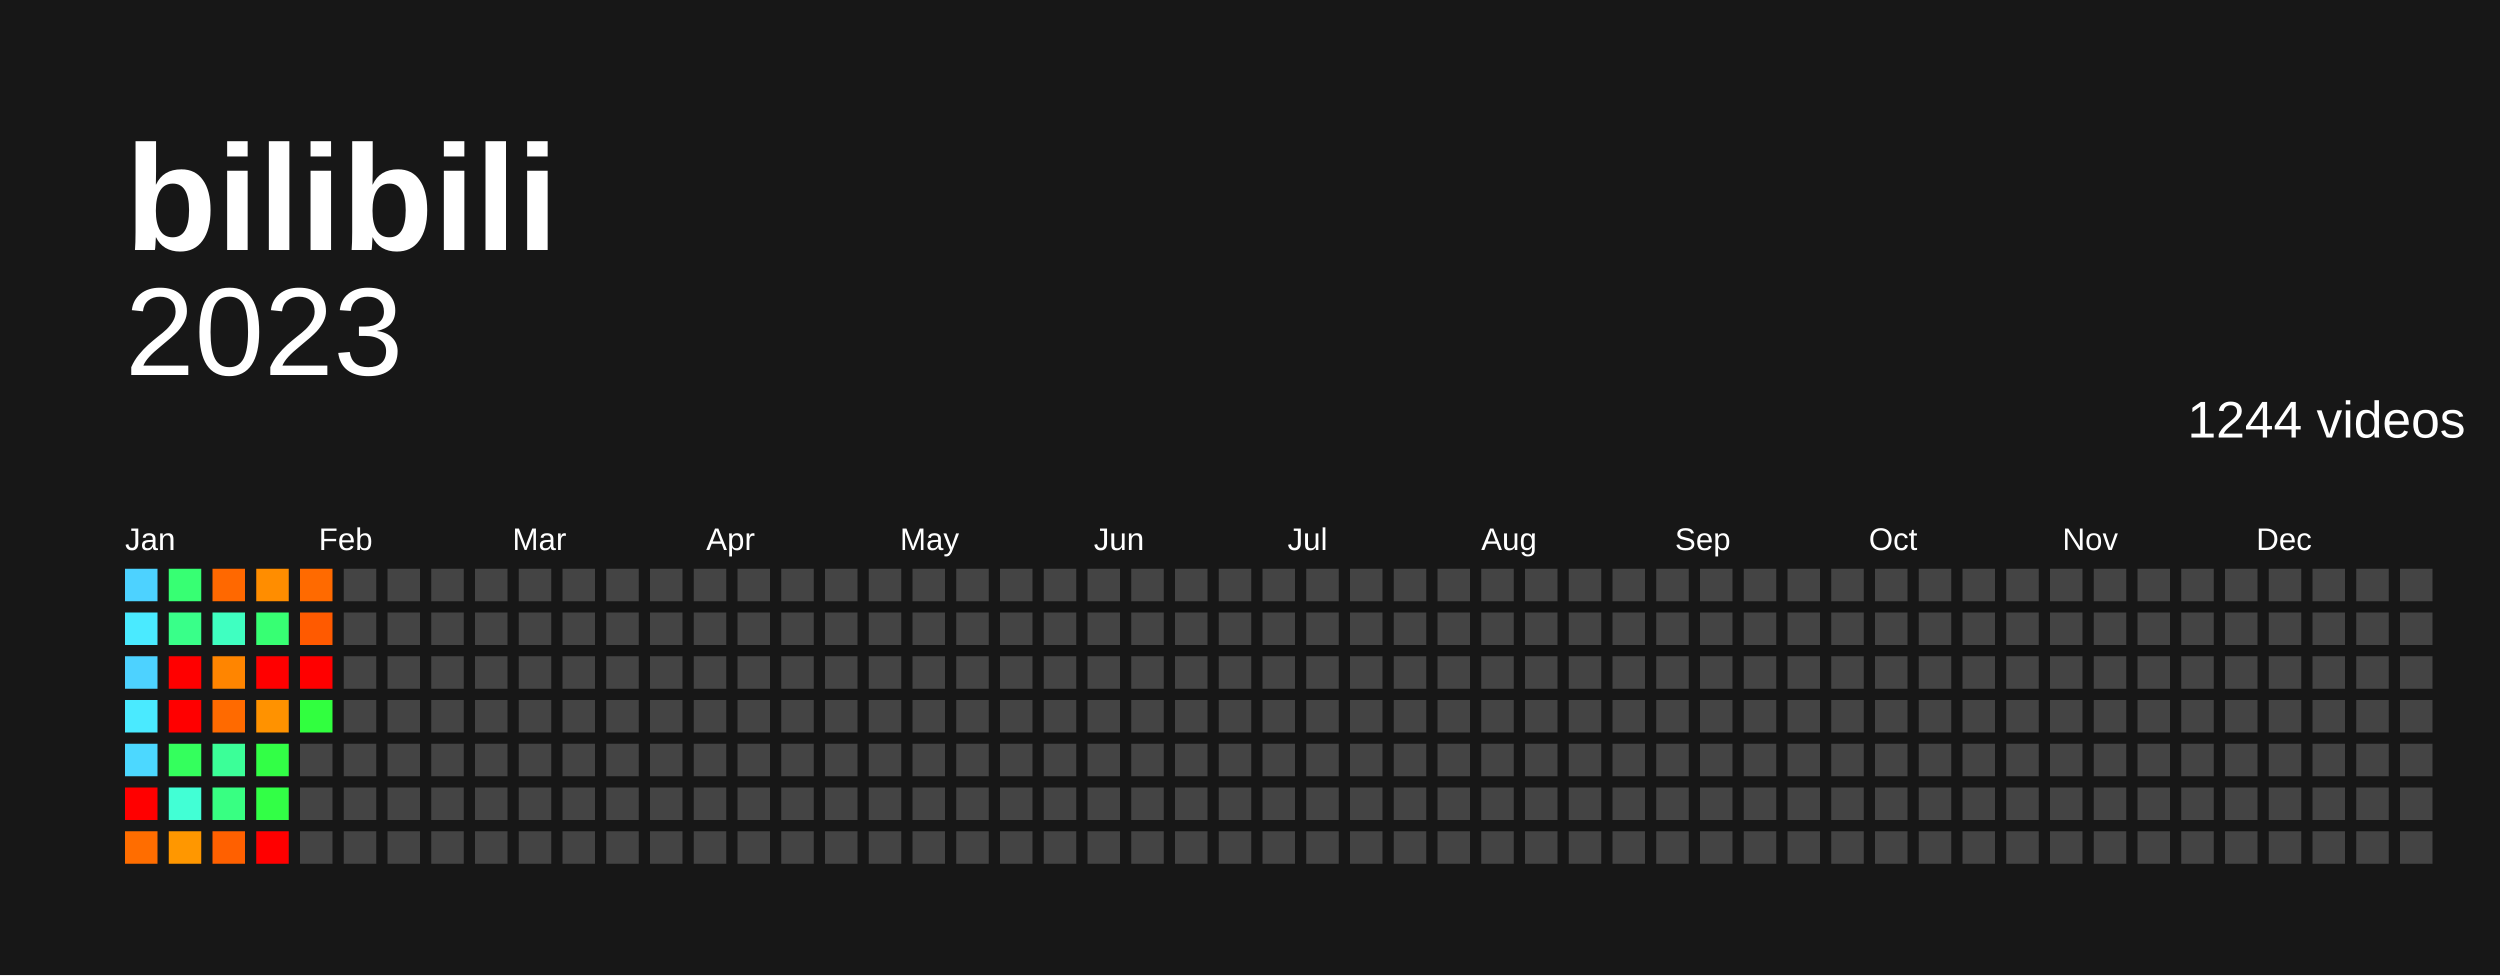
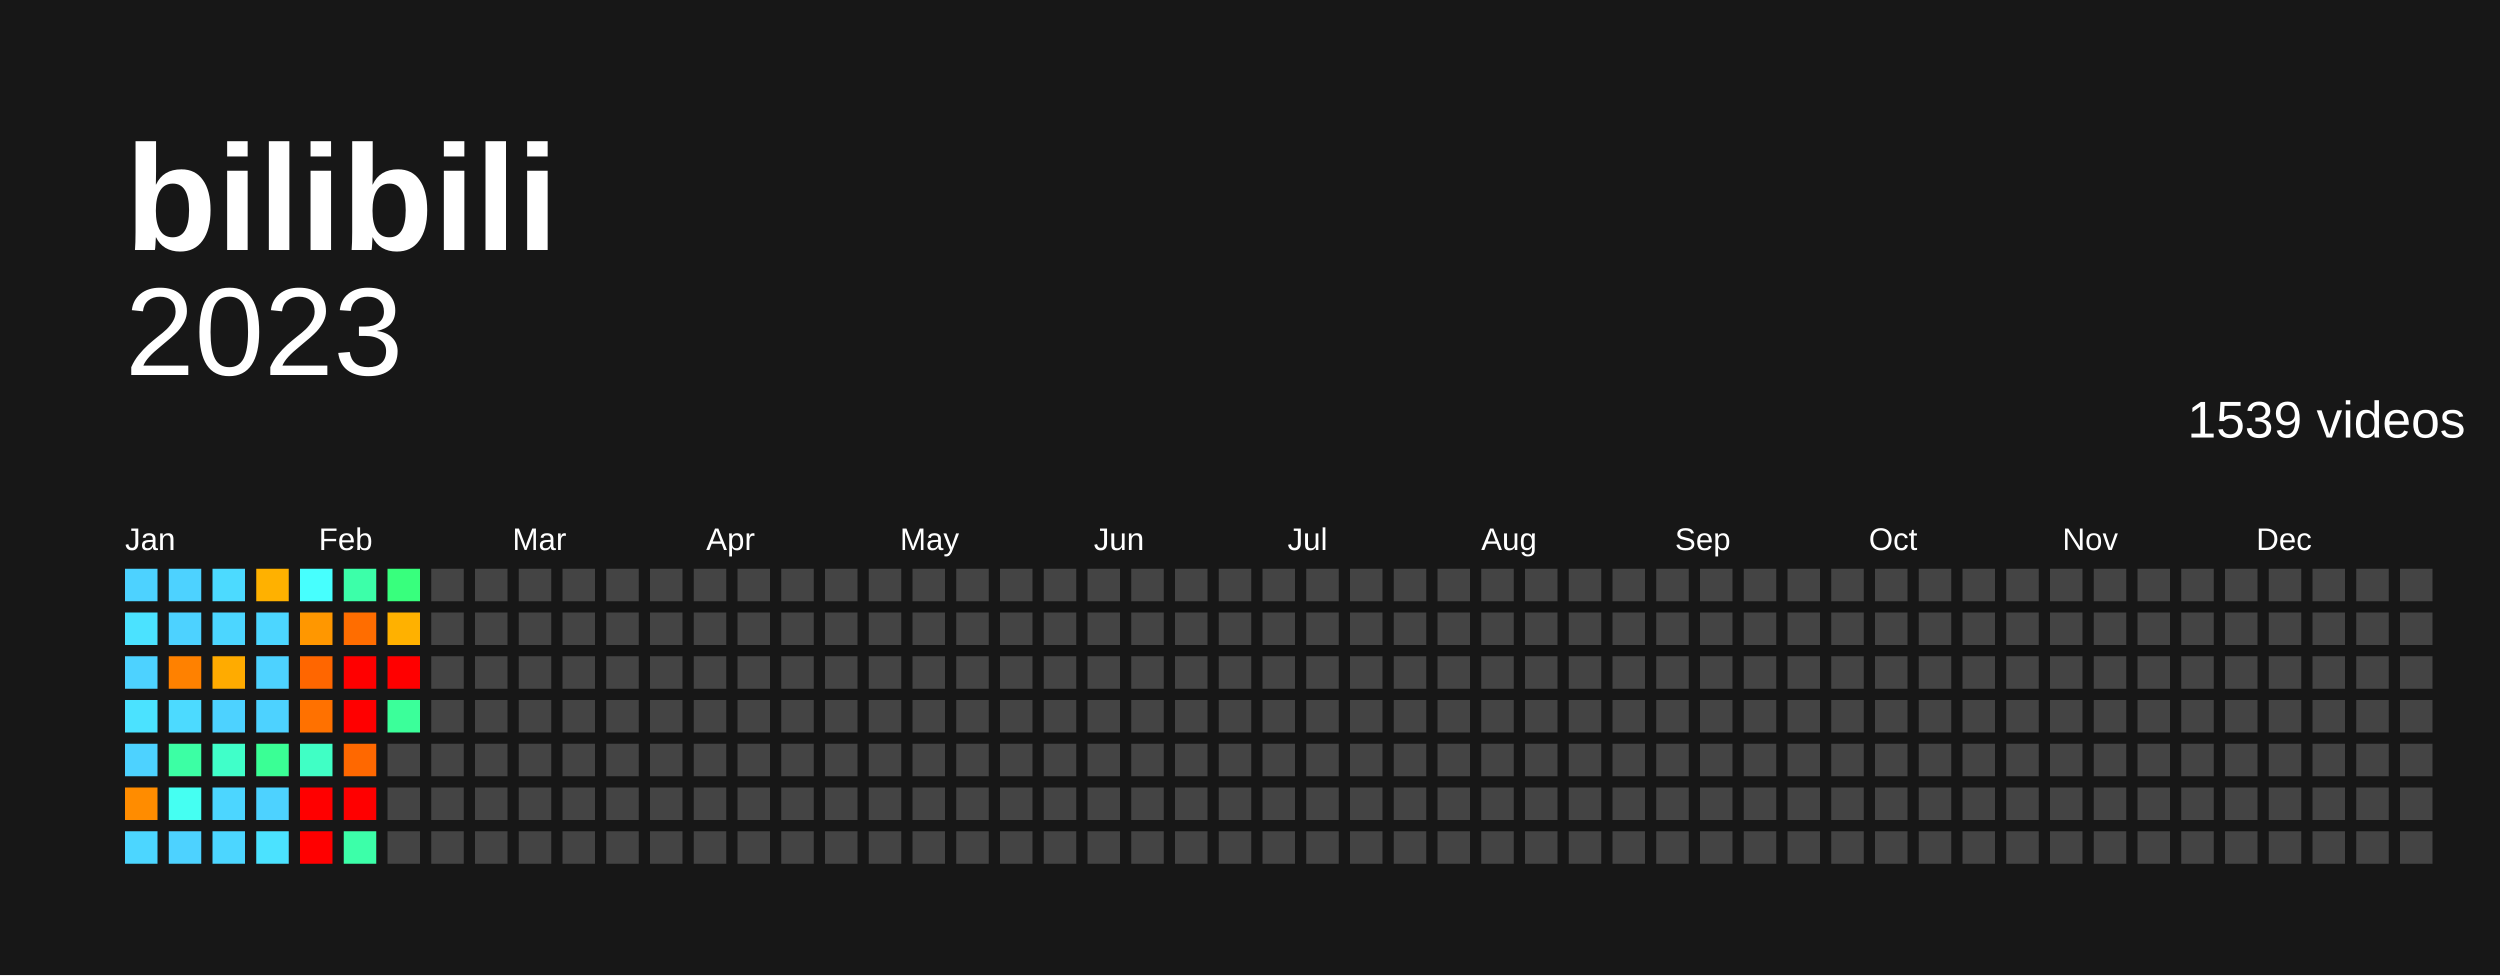
<svg xmlns="http://www.w3.org/2000/svg" baseProfile="full" height="78mm" version="1.1" viewBox="0,0,200,78" width="200mm">
  <defs />
  <rect fill="#171717" height="78" width="200" x="0" y="0" />
  <text fill="#FFFFFF" style="font-size:12px; font-family:Arial; font-weight:bold;" x="10" y="20">bilibili</text>
  <text alignment-baseline="hanging" fill="#FFFFFF" style="font-size:10.0px; font-family:Arial;" x="10" y="30">2023</text>
-   <text alignment-baseline="hanging" fill="#FFFFFF" style="font-size:4.125px; font-family:Arial;" x="175" y="35">1244 videos</text>
+   <text alignment-baseline="hanging" fill="#FFFFFF" style="font-size:4.125px; font-family:Arial;" x="175" y="35">1539 videos</text>
  <text fill="#FFFFFF" style="font-size:2.5px; font-family:Arial" x="10.0" y="44">Jan</text>
  <text fill="#FFFFFF" style="font-size:2.5px; font-family:Arial" x="25.5" y="44">Feb</text>
  <text fill="#FFFFFF" style="font-size:2.5px; font-family:Arial" x="41.0" y="44">Mar</text>
  <text fill="#FFFFFF" style="font-size:2.5px; font-family:Arial" x="56.5" y="44">Apr</text>
  <text fill="#FFFFFF" style="font-size:2.5px; font-family:Arial" x="72.0" y="44">May</text>
  <text fill="#FFFFFF" style="font-size:2.5px; font-family:Arial" x="87.5" y="44">Jun</text>
  <text fill="#FFFFFF" style="font-size:2.5px; font-family:Arial" x="103.0" y="44">Jul</text>
  <text fill="#FFFFFF" style="font-size:2.5px; font-family:Arial" x="118.5" y="44">Aug</text>
  <text fill="#FFFFFF" style="font-size:2.5px; font-family:Arial" x="134.0" y="44">Sep</text>
  <text fill="#FFFFFF" style="font-size:2.5px; font-family:Arial" x="149.5" y="44">Oct</text>
  <text fill="#FFFFFF" style="font-size:2.5px; font-family:Arial" x="165.0" y="44">Nov</text>
  <text fill="#FFFFFF" style="font-size:2.5px; font-family:Arial" x="180.5" y="44">Dec</text>
  <rect fill="#4dd2ff" height="2.6" width="2.6" x="10.0" y="45.5" />
-   <rect fill="#4aeaff" height="2.6" width="2.6" x="10.0" y="49.0" />
+   <rect fill="#4be2ff" height="2.6" width="2.6" x="10.0" y="49.0" />
  <rect fill="#4dd2ff" height="2.6" width="2.6" x="10.0" y="52.5" />
-   <rect fill="#4aeaff" height="2.6" width="2.6" x="10.0" y="56.0" />
-   <rect fill="#4cd8ff" height="2.6" width="2.6" x="10.0" y="59.5" />
-   <rect fill="red" height="2.6" width="2.6" x="10.0" y="63.0" />
-   <rect fill="#ff6d00" height="2.6" width="2.6" x="10.0" y="66.5" />
-   <rect fill="#37ff73" height="2.6" width="2.6" x="13.5" y="45.5" />
-   <rect fill="#39ff89" height="2.6" width="2.6" x="13.5" y="49.0" />
-   <rect fill="red" height="2.6" width="2.6" x="13.5" y="52.5" />
-   <rect fill="red" height="2.6" width="2.6" x="13.5" y="56.0" />
-   <rect fill="#34ff5d" height="2.6" width="2.6" x="13.5" y="59.5" />
-   <rect fill="#42ffd5" height="2.6" width="2.6" x="13.5" y="63.0" />
-   <rect fill="#ff9700" height="2.6" width="2.6" x="13.5" y="66.5" />
-   <rect fill="#ff6800" height="2.6" width="2.6" x="17.0" y="45.5" />
-   <rect fill="#3fffc1" height="2.6" width="2.6" x="17.0" y="49.0" />
-   <rect fill="#ff8500" height="2.6" width="2.6" x="17.0" y="52.5" />
-   <rect fill="#ff6a00" height="2.6" width="2.6" x="17.0" y="56.0" />
-   <rect fill="#3bff98" height="2.6" width="2.6" x="17.0" y="59.5" />
-   <rect fill="#38ff82" height="2.6" width="2.6" x="17.0" y="63.0" />
-   <rect fill="#ff6000" height="2.6" width="2.6" x="17.0" y="66.5" />
-   <rect fill="#ff8d00" height="2.6" width="2.6" x="20.5" y="45.5" />
-   <rect fill="#37ff73" height="2.6" width="2.6" x="20.5" y="49.0" />
-   <rect fill="red" height="2.6" width="2.6" x="20.5" y="52.5" />
-   <rect fill="#ff9200" height="2.6" width="2.6" x="20.5" y="56.0" />
-   <rect fill="#32ff46" height="2.6" width="2.6" x="20.5" y="59.5" />
-   <rect fill="#32ff46" height="2.6" width="2.6" x="20.5" y="63.0" />
-   <rect fill="red" height="2.6" width="2.6" x="20.5" y="66.5" />
-   <rect fill="#ff6a00" height="2.6" width="2.6" x="24.0" y="45.5" />
-   <rect fill="#ff5a00" height="2.6" width="2.6" x="24.0" y="49.0" />
-   <rect fill="red" height="2.6" width="2.6" x="24.0" y="52.5" />
-   <rect fill="#31ff3f" height="2.6" width="2.6" x="24.0" y="56.0" />
-   <rect fill="#444444" height="2.6" width="2.6" x="24.0" y="59.5" />
-   <rect fill="#444444" height="2.6" width="2.6" x="24.0" y="63.0" />
-   <rect fill="#444444" height="2.6" width="2.6" x="24.0" y="66.5" />
-   <rect fill="#444444" height="2.6" width="2.6" x="27.5" y="45.5" />
-   <rect fill="#444444" height="2.6" width="2.6" x="27.5" y="49.0" />
-   <rect fill="#444444" height="2.6" width="2.6" x="27.5" y="52.5" />
-   <rect fill="#444444" height="2.6" width="2.6" x="27.5" y="56.0" />
-   <rect fill="#444444" height="2.6" width="2.6" x="27.5" y="59.5" />
-   <rect fill="#444444" height="2.6" width="2.6" x="27.5" y="63.0" />
-   <rect fill="#444444" height="2.6" width="2.6" x="27.5" y="66.5" />
-   <rect fill="#444444" height="2.6" width="2.6" x="31.0" y="45.5" />
-   <rect fill="#444444" height="2.6" width="2.6" x="31.0" y="49.0" />
-   <rect fill="#444444" height="2.6" width="2.6" x="31.0" y="52.5" />
-   <rect fill="#444444" height="2.6" width="2.6" x="31.0" y="56.0" />
+   <rect fill="#4be2ff" height="2.6" width="2.6" x="10.0" y="56.0" />
+   <rect fill="#4dd2ff" height="2.6" width="2.6" x="10.0" y="59.5" />
+   <rect fill="#ff8c00" height="2.6" width="2.6" x="10.0" y="63.0" />
+   <rect fill="#4cd6ff" height="2.6" width="2.6" x="10.0" y="66.5" />
+   <rect fill="#4dd2ff" height="2.6" width="2.6" x="13.5" y="45.5" />
+   <rect fill="#4dd2ff" height="2.6" width="2.6" x="13.5" y="49.0" />
+   <rect fill="#ff8100" height="2.6" width="2.6" x="13.5" y="52.5" />
+   <rect fill="#4cdaff" height="2.6" width="2.6" x="13.5" y="56.0" />
+   <rect fill="#3cffa4" height="2.6" width="2.6" x="13.5" y="59.5" />
+   <rect fill="#45fff2" height="2.6" width="2.6" x="13.5" y="63.0" />
+   <rect fill="#4dd2ff" height="2.6" width="2.6" x="13.5" y="66.5" />
+   <rect fill="#4cdaff" height="2.6" width="2.6" x="17.0" y="45.5" />
+   <rect fill="#4cd6ff" height="2.6" width="2.6" x="17.0" y="49.0" />
+   <rect fill="#ffab00" height="2.6" width="2.6" x="17.0" y="52.5" />
+   <rect fill="#4dd2ff" height="2.6" width="2.6" x="17.0" y="56.0" />
+   <rect fill="#40ffc9" height="2.6" width="2.6" x="17.0" y="59.5" />
+   <rect fill="#4cd6ff" height="2.6" width="2.6" x="17.0" y="63.0" />
+   <rect fill="#4cd6ff" height="2.6" width="2.6" x="17.0" y="66.5" />
+   <rect fill="#ffb100" height="2.6" width="2.6" x="20.5" y="45.5" />
+   <rect fill="#4cd6ff" height="2.6" width="2.6" x="20.5" y="49.0" />
+   <rect fill="#4dd2ff" height="2.6" width="2.6" x="20.5" y="52.5" />
+   <rect fill="#4dd2ff" height="2.6" width="2.6" x="20.5" y="56.0" />
+   <rect fill="#3aff95" height="2.6" width="2.6" x="20.5" y="59.5" />
+   <rect fill="#4dd2ff" height="2.6" width="2.6" x="20.5" y="63.0" />
+   <rect fill="#4be2ff" height="2.6" width="2.6" x="20.5" y="66.5" />
+   <rect fill="#47fffe" height="2.6" width="2.6" x="24.0" y="45.5" />
+   <rect fill="#ff9700" height="2.6" width="2.6" x="24.0" y="49.0" />
+   <rect fill="#ff6600" height="2.6" width="2.6" x="24.0" y="52.5" />
+   <rect fill="#ff7100" height="2.6" width="2.6" x="24.0" y="56.0" />
+   <rect fill="#40ffc5" height="2.6" width="2.6" x="24.0" y="59.5" />
+   <rect fill="red" height="2.6" width="2.6" x="24.0" y="63.0" />
+   <rect fill="red" height="2.6" width="2.6" x="24.0" y="66.5" />
+   <rect fill="#3cffa9" height="2.6" width="2.6" x="27.5" y="45.5" />
+   <rect fill="#ff6d00" height="2.6" width="2.6" x="27.5" y="49.0" />
+   <rect fill="red" height="2.6" width="2.6" x="27.5" y="52.5" />
+   <rect fill="red" height="2.6" width="2.6" x="27.5" y="56.0" />
+   <rect fill="#ff6800" height="2.6" width="2.6" x="27.5" y="59.5" />
+   <rect fill="red" height="2.6" width="2.6" x="27.5" y="63.0" />
+   <rect fill="#3cffa9" height="2.6" width="2.6" x="27.5" y="66.5" />
+   <rect fill="#38ff7d" height="2.6" width="2.6" x="31.0" y="45.5" />
+   <rect fill="#ffb100" height="2.6" width="2.6" x="31.0" y="49.0" />
+   <rect fill="red" height="2.6" width="2.6" x="31.0" y="52.5" />
+   <rect fill="#3bff9a" height="2.6" width="2.6" x="31.0" y="56.0" />
  <rect fill="#444444" height="2.6" width="2.6" x="31.0" y="59.5" />
  <rect fill="#444444" height="2.6" width="2.6" x="31.0" y="63.0" />
  <rect fill="#444444" height="2.6" width="2.6" x="31.0" y="66.5" />
  <rect fill="#444444" height="2.6" width="2.6" x="34.5" y="45.5" />
  <rect fill="#444444" height="2.6" width="2.6" x="34.5" y="49.0" />
  <rect fill="#444444" height="2.6" width="2.6" x="34.5" y="52.5" />
  <rect fill="#444444" height="2.6" width="2.6" x="34.5" y="56.0" />
  <rect fill="#444444" height="2.6" width="2.6" x="34.5" y="59.5" />
  <rect fill="#444444" height="2.6" width="2.6" x="34.5" y="63.0" />
  <rect fill="#444444" height="2.6" width="2.6" x="34.5" y="66.5" />
  <rect fill="#444444" height="2.6" width="2.6" x="38.0" y="45.5" />
  <rect fill="#444444" height="2.6" width="2.6" x="38.0" y="49.0" />
  <rect fill="#444444" height="2.6" width="2.6" x="38.0" y="52.5" />
  <rect fill="#444444" height="2.6" width="2.6" x="38.0" y="56.0" />
  <rect fill="#444444" height="2.6" width="2.6" x="38.0" y="59.5" />
  <rect fill="#444444" height="2.6" width="2.6" x="38.0" y="63.0" />
  <rect fill="#444444" height="2.6" width="2.6" x="38.0" y="66.5" />
  <rect fill="#444444" height="2.6" width="2.6" x="41.5" y="45.5" />
  <rect fill="#444444" height="2.6" width="2.6" x="41.5" y="49.0" />
  <rect fill="#444444" height="2.6" width="2.6" x="41.5" y="52.5" />
  <rect fill="#444444" height="2.6" width="2.6" x="41.5" y="56.0" />
  <rect fill="#444444" height="2.6" width="2.6" x="41.5" y="59.5" />
  <rect fill="#444444" height="2.6" width="2.6" x="41.5" y="63.0" />
  <rect fill="#444444" height="2.6" width="2.6" x="41.5" y="66.5" />
  <rect fill="#444444" height="2.6" width="2.6" x="45.0" y="45.5" />
  <rect fill="#444444" height="2.6" width="2.6" x="45.0" y="49.0" />
  <rect fill="#444444" height="2.6" width="2.6" x="45.0" y="52.5" />
  <rect fill="#444444" height="2.6" width="2.6" x="45.0" y="56.0" />
  <rect fill="#444444" height="2.6" width="2.6" x="45.0" y="59.5" />
  <rect fill="#444444" height="2.6" width="2.6" x="45.0" y="63.0" />
  <rect fill="#444444" height="2.6" width="2.6" x="45.0" y="66.5" />
  <rect fill="#444444" height="2.6" width="2.6" x="48.5" y="45.5" />
  <rect fill="#444444" height="2.6" width="2.6" x="48.5" y="49.0" />
  <rect fill="#444444" height="2.6" width="2.6" x="48.5" y="52.5" />
  <rect fill="#444444" height="2.6" width="2.6" x="48.5" y="56.0" />
  <rect fill="#444444" height="2.6" width="2.6" x="48.5" y="59.5" />
  <rect fill="#444444" height="2.6" width="2.6" x="48.5" y="63.0" />
  <rect fill="#444444" height="2.6" width="2.6" x="48.5" y="66.5" />
  <rect fill="#444444" height="2.6" width="2.6" x="52.0" y="45.5" />
  <rect fill="#444444" height="2.6" width="2.6" x="52.0" y="49.0" />
  <rect fill="#444444" height="2.6" width="2.6" x="52.0" y="52.5" />
  <rect fill="#444444" height="2.6" width="2.6" x="52.0" y="56.0" />
  <rect fill="#444444" height="2.6" width="2.6" x="52.0" y="59.5" />
  <rect fill="#444444" height="2.6" width="2.6" x="52.0" y="63.0" />
  <rect fill="#444444" height="2.6" width="2.6" x="52.0" y="66.5" />
  <rect fill="#444444" height="2.6" width="2.6" x="55.5" y="45.5" />
  <rect fill="#444444" height="2.6" width="2.6" x="55.5" y="49.0" />
  <rect fill="#444444" height="2.6" width="2.6" x="55.5" y="52.5" />
  <rect fill="#444444" height="2.6" width="2.6" x="55.5" y="56.0" />
  <rect fill="#444444" height="2.6" width="2.6" x="55.5" y="59.5" />
  <rect fill="#444444" height="2.6" width="2.6" x="55.5" y="63.0" />
  <rect fill="#444444" height="2.6" width="2.6" x="55.5" y="66.5" />
  <rect fill="#444444" height="2.6" width="2.6" x="59.0" y="45.5" />
  <rect fill="#444444" height="2.6" width="2.6" x="59.0" y="49.0" />
  <rect fill="#444444" height="2.6" width="2.6" x="59.0" y="52.5" />
  <rect fill="#444444" height="2.6" width="2.6" x="59.0" y="56.0" />
  <rect fill="#444444" height="2.6" width="2.6" x="59.0" y="59.5" />
  <rect fill="#444444" height="2.6" width="2.6" x="59.0" y="63.0" />
  <rect fill="#444444" height="2.6" width="2.6" x="59.0" y="66.5" />
  <rect fill="#444444" height="2.6" width="2.6" x="62.5" y="45.5" />
  <rect fill="#444444" height="2.6" width="2.6" x="62.5" y="49.0" />
  <rect fill="#444444" height="2.6" width="2.6" x="62.5" y="52.5" />
  <rect fill="#444444" height="2.6" width="2.6" x="62.5" y="56.0" />
  <rect fill="#444444" height="2.6" width="2.6" x="62.5" y="59.5" />
  <rect fill="#444444" height="2.6" width="2.6" x="62.5" y="63.0" />
  <rect fill="#444444" height="2.6" width="2.6" x="62.5" y="66.5" />
  <rect fill="#444444" height="2.6" width="2.6" x="66.0" y="45.5" />
  <rect fill="#444444" height="2.6" width="2.6" x="66.0" y="49.0" />
  <rect fill="#444444" height="2.6" width="2.6" x="66.0" y="52.5" />
  <rect fill="#444444" height="2.6" width="2.6" x="66.0" y="56.0" />
  <rect fill="#444444" height="2.6" width="2.6" x="66.0" y="59.5" />
  <rect fill="#444444" height="2.6" width="2.6" x="66.0" y="63.0" />
  <rect fill="#444444" height="2.6" width="2.6" x="66.0" y="66.5" />
  <rect fill="#444444" height="2.6" width="2.6" x="69.5" y="45.5" />
  <rect fill="#444444" height="2.6" width="2.6" x="69.5" y="49.0" />
  <rect fill="#444444" height="2.6" width="2.6" x="69.5" y="52.5" />
  <rect fill="#444444" height="2.6" width="2.6" x="69.5" y="56.0" />
  <rect fill="#444444" height="2.6" width="2.6" x="69.5" y="59.5" />
  <rect fill="#444444" height="2.6" width="2.6" x="69.5" y="63.0" />
  <rect fill="#444444" height="2.6" width="2.6" x="69.5" y="66.5" />
  <rect fill="#444444" height="2.6" width="2.6" x="73.0" y="45.5" />
  <rect fill="#444444" height="2.6" width="2.6" x="73.0" y="49.0" />
  <rect fill="#444444" height="2.6" width="2.6" x="73.0" y="52.5" />
  <rect fill="#444444" height="2.6" width="2.6" x="73.0" y="56.0" />
  <rect fill="#444444" height="2.6" width="2.6" x="73.0" y="59.5" />
  <rect fill="#444444" height="2.6" width="2.6" x="73.0" y="63.0" />
  <rect fill="#444444" height="2.6" width="2.6" x="73.0" y="66.5" />
  <rect fill="#444444" height="2.6" width="2.6" x="76.5" y="45.5" />
  <rect fill="#444444" height="2.6" width="2.6" x="76.5" y="49.0" />
  <rect fill="#444444" height="2.6" width="2.6" x="76.5" y="52.5" />
  <rect fill="#444444" height="2.6" width="2.6" x="76.5" y="56.0" />
  <rect fill="#444444" height="2.6" width="2.6" x="76.5" y="59.5" />
  <rect fill="#444444" height="2.6" width="2.6" x="76.5" y="63.0" />
  <rect fill="#444444" height="2.6" width="2.6" x="76.5" y="66.5" />
  <rect fill="#444444" height="2.6" width="2.6" x="80.0" y="45.5" />
  <rect fill="#444444" height="2.6" width="2.6" x="80.0" y="49.0" />
  <rect fill="#444444" height="2.6" width="2.6" x="80.0" y="52.5" />
  <rect fill="#444444" height="2.6" width="2.6" x="80.0" y="56.0" />
  <rect fill="#444444" height="2.6" width="2.6" x="80.0" y="59.5" />
  <rect fill="#444444" height="2.6" width="2.6" x="80.0" y="63.0" />
  <rect fill="#444444" height="2.6" width="2.6" x="80.0" y="66.5" />
  <rect fill="#444444" height="2.6" width="2.6" x="83.5" y="45.5" />
  <rect fill="#444444" height="2.6" width="2.6" x="83.5" y="49.0" />
  <rect fill="#444444" height="2.6" width="2.6" x="83.5" y="52.5" />
  <rect fill="#444444" height="2.6" width="2.6" x="83.5" y="56.0" />
  <rect fill="#444444" height="2.6" width="2.6" x="83.5" y="59.5" />
  <rect fill="#444444" height="2.6" width="2.6" x="83.5" y="63.0" />
  <rect fill="#444444" height="2.6" width="2.6" x="83.5" y="66.5" />
  <rect fill="#444444" height="2.6" width="2.6" x="87.0" y="45.5" />
  <rect fill="#444444" height="2.6" width="2.6" x="87.0" y="49.0" />
  <rect fill="#444444" height="2.6" width="2.6" x="87.0" y="52.5" />
  <rect fill="#444444" height="2.6" width="2.6" x="87.0" y="56.0" />
  <rect fill="#444444" height="2.6" width="2.6" x="87.0" y="59.5" />
  <rect fill="#444444" height="2.6" width="2.6" x="87.0" y="63.0" />
  <rect fill="#444444" height="2.6" width="2.6" x="87.0" y="66.5" />
  <rect fill="#444444" height="2.6" width="2.6" x="90.5" y="45.5" />
  <rect fill="#444444" height="2.6" width="2.6" x="90.5" y="49.0" />
  <rect fill="#444444" height="2.6" width="2.6" x="90.5" y="52.5" />
  <rect fill="#444444" height="2.6" width="2.6" x="90.5" y="56.0" />
  <rect fill="#444444" height="2.6" width="2.6" x="90.5" y="59.5" />
  <rect fill="#444444" height="2.6" width="2.6" x="90.5" y="63.0" />
  <rect fill="#444444" height="2.6" width="2.6" x="90.5" y="66.5" />
  <rect fill="#444444" height="2.6" width="2.6" x="94.0" y="45.5" />
  <rect fill="#444444" height="2.6" width="2.6" x="94.0" y="49.0" />
  <rect fill="#444444" height="2.6" width="2.6" x="94.0" y="52.5" />
  <rect fill="#444444" height="2.6" width="2.6" x="94.0" y="56.0" />
  <rect fill="#444444" height="2.6" width="2.6" x="94.0" y="59.5" />
  <rect fill="#444444" height="2.6" width="2.6" x="94.0" y="63.0" />
  <rect fill="#444444" height="2.6" width="2.6" x="94.0" y="66.5" />
  <rect fill="#444444" height="2.6" width="2.6" x="97.5" y="45.5" />
  <rect fill="#444444" height="2.6" width="2.6" x="97.5" y="49.0" />
  <rect fill="#444444" height="2.6" width="2.6" x="97.5" y="52.5" />
  <rect fill="#444444" height="2.6" width="2.6" x="97.5" y="56.0" />
  <rect fill="#444444" height="2.6" width="2.6" x="97.5" y="59.5" />
  <rect fill="#444444" height="2.6" width="2.6" x="97.5" y="63.0" />
  <rect fill="#444444" height="2.6" width="2.6" x="97.5" y="66.5" />
  <rect fill="#444444" height="2.6" width="2.6" x="101.0" y="45.5" />
  <rect fill="#444444" height="2.6" width="2.6" x="101.0" y="49.0" />
  <rect fill="#444444" height="2.6" width="2.6" x="101.0" y="52.5" />
  <rect fill="#444444" height="2.6" width="2.6" x="101.0" y="56.0" />
  <rect fill="#444444" height="2.6" width="2.6" x="101.0" y="59.5" />
  <rect fill="#444444" height="2.6" width="2.6" x="101.0" y="63.0" />
  <rect fill="#444444" height="2.6" width="2.6" x="101.0" y="66.5" />
  <rect fill="#444444" height="2.6" width="2.6" x="104.5" y="45.5" />
  <rect fill="#444444" height="2.6" width="2.6" x="104.5" y="49.0" />
  <rect fill="#444444" height="2.6" width="2.6" x="104.5" y="52.5" />
  <rect fill="#444444" height="2.6" width="2.6" x="104.5" y="56.0" />
  <rect fill="#444444" height="2.6" width="2.6" x="104.5" y="59.5" />
  <rect fill="#444444" height="2.6" width="2.6" x="104.5" y="63.0" />
  <rect fill="#444444" height="2.6" width="2.6" x="104.5" y="66.5" />
  <rect fill="#444444" height="2.6" width="2.6" x="108.0" y="45.5" />
  <rect fill="#444444" height="2.6" width="2.6" x="108.0" y="49.0" />
  <rect fill="#444444" height="2.6" width="2.6" x="108.0" y="52.5" />
  <rect fill="#444444" height="2.6" width="2.6" x="108.0" y="56.0" />
  <rect fill="#444444" height="2.6" width="2.6" x="108.0" y="59.5" />
  <rect fill="#444444" height="2.6" width="2.6" x="108.0" y="63.0" />
  <rect fill="#444444" height="2.6" width="2.6" x="108.0" y="66.5" />
  <rect fill="#444444" height="2.6" width="2.6" x="111.5" y="45.5" />
  <rect fill="#444444" height="2.6" width="2.6" x="111.5" y="49.0" />
  <rect fill="#444444" height="2.6" width="2.6" x="111.5" y="52.5" />
  <rect fill="#444444" height="2.6" width="2.6" x="111.5" y="56.0" />
  <rect fill="#444444" height="2.6" width="2.6" x="111.5" y="59.5" />
  <rect fill="#444444" height="2.6" width="2.6" x="111.5" y="63.0" />
  <rect fill="#444444" height="2.6" width="2.6" x="111.5" y="66.5" />
  <rect fill="#444444" height="2.6" width="2.6" x="115.0" y="45.5" />
  <rect fill="#444444" height="2.6" width="2.6" x="115.0" y="49.0" />
  <rect fill="#444444" height="2.6" width="2.6" x="115.0" y="52.5" />
  <rect fill="#444444" height="2.6" width="2.6" x="115.0" y="56.0" />
  <rect fill="#444444" height="2.6" width="2.6" x="115.0" y="59.5" />
  <rect fill="#444444" height="2.6" width="2.6" x="115.0" y="63.0" />
  <rect fill="#444444" height="2.6" width="2.6" x="115.0" y="66.5" />
  <rect fill="#444444" height="2.6" width="2.6" x="118.5" y="45.5" />
  <rect fill="#444444" height="2.6" width="2.6" x="118.5" y="49.0" />
  <rect fill="#444444" height="2.6" width="2.6" x="118.5" y="52.5" />
  <rect fill="#444444" height="2.6" width="2.6" x="118.5" y="56.0" />
  <rect fill="#444444" height="2.6" width="2.6" x="118.5" y="59.5" />
  <rect fill="#444444" height="2.6" width="2.6" x="118.5" y="63.0" />
  <rect fill="#444444" height="2.6" width="2.6" x="118.5" y="66.5" />
  <rect fill="#444444" height="2.6" width="2.6" x="122.0" y="45.5" />
  <rect fill="#444444" height="2.6" width="2.6" x="122.0" y="49.0" />
  <rect fill="#444444" height="2.6" width="2.6" x="122.0" y="52.5" />
  <rect fill="#444444" height="2.6" width="2.6" x="122.0" y="56.0" />
  <rect fill="#444444" height="2.6" width="2.6" x="122.0" y="59.5" />
  <rect fill="#444444" height="2.6" width="2.6" x="122.0" y="63.0" />
  <rect fill="#444444" height="2.6" width="2.6" x="122.0" y="66.5" />
  <rect fill="#444444" height="2.6" width="2.6" x="125.5" y="45.5" />
  <rect fill="#444444" height="2.6" width="2.6" x="125.5" y="49.0" />
  <rect fill="#444444" height="2.6" width="2.6" x="125.5" y="52.5" />
  <rect fill="#444444" height="2.6" width="2.6" x="125.5" y="56.0" />
  <rect fill="#444444" height="2.6" width="2.6" x="125.5" y="59.5" />
  <rect fill="#444444" height="2.6" width="2.6" x="125.5" y="63.0" />
  <rect fill="#444444" height="2.6" width="2.6" x="125.5" y="66.5" />
  <rect fill="#444444" height="2.6" width="2.6" x="129.0" y="45.5" />
  <rect fill="#444444" height="2.6" width="2.6" x="129.0" y="49.0" />
  <rect fill="#444444" height="2.6" width="2.6" x="129.0" y="52.5" />
  <rect fill="#444444" height="2.6" width="2.6" x="129.0" y="56.0" />
  <rect fill="#444444" height="2.6" width="2.6" x="129.0" y="59.5" />
  <rect fill="#444444" height="2.6" width="2.6" x="129.0" y="63.0" />
  <rect fill="#444444" height="2.6" width="2.6" x="129.0" y="66.5" />
  <rect fill="#444444" height="2.6" width="2.6" x="132.5" y="45.5" />
  <rect fill="#444444" height="2.6" width="2.6" x="132.5" y="49.0" />
  <rect fill="#444444" height="2.6" width="2.6" x="132.5" y="52.5" />
  <rect fill="#444444" height="2.6" width="2.6" x="132.5" y="56.0" />
  <rect fill="#444444" height="2.6" width="2.6" x="132.5" y="59.5" />
  <rect fill="#444444" height="2.6" width="2.6" x="132.5" y="63.0" />
  <rect fill="#444444" height="2.6" width="2.6" x="132.5" y="66.5" />
  <rect fill="#444444" height="2.6" width="2.6" x="136.0" y="45.5" />
  <rect fill="#444444" height="2.6" width="2.6" x="136.0" y="49.0" />
  <rect fill="#444444" height="2.6" width="2.6" x="136.0" y="52.5" />
  <rect fill="#444444" height="2.6" width="2.6" x="136.0" y="56.0" />
  <rect fill="#444444" height="2.6" width="2.6" x="136.0" y="59.5" />
  <rect fill="#444444" height="2.6" width="2.6" x="136.0" y="63.0" />
  <rect fill="#444444" height="2.6" width="2.6" x="136.0" y="66.5" />
  <rect fill="#444444" height="2.6" width="2.6" x="139.5" y="45.5" />
  <rect fill="#444444" height="2.6" width="2.6" x="139.5" y="49.0" />
  <rect fill="#444444" height="2.6" width="2.6" x="139.5" y="52.5" />
  <rect fill="#444444" height="2.6" width="2.6" x="139.5" y="56.0" />
  <rect fill="#444444" height="2.6" width="2.6" x="139.5" y="59.5" />
  <rect fill="#444444" height="2.6" width="2.6" x="139.5" y="63.0" />
  <rect fill="#444444" height="2.6" width="2.6" x="139.5" y="66.5" />
  <rect fill="#444444" height="2.6" width="2.6" x="143.0" y="45.5" />
  <rect fill="#444444" height="2.6" width="2.6" x="143.0" y="49.0" />
  <rect fill="#444444" height="2.6" width="2.6" x="143.0" y="52.5" />
  <rect fill="#444444" height="2.6" width="2.6" x="143.0" y="56.0" />
  <rect fill="#444444" height="2.6" width="2.6" x="143.0" y="59.5" />
  <rect fill="#444444" height="2.6" width="2.6" x="143.0" y="63.0" />
  <rect fill="#444444" height="2.6" width="2.6" x="143.0" y="66.5" />
  <rect fill="#444444" height="2.6" width="2.6" x="146.5" y="45.5" />
  <rect fill="#444444" height="2.6" width="2.6" x="146.5" y="49.0" />
  <rect fill="#444444" height="2.6" width="2.6" x="146.5" y="52.5" />
  <rect fill="#444444" height="2.6" width="2.6" x="146.5" y="56.0" />
  <rect fill="#444444" height="2.6" width="2.6" x="146.5" y="59.5" />
  <rect fill="#444444" height="2.6" width="2.6" x="146.5" y="63.0" />
  <rect fill="#444444" height="2.6" width="2.6" x="146.5" y="66.5" />
  <rect fill="#444444" height="2.6" width="2.6" x="150.0" y="45.5" />
  <rect fill="#444444" height="2.6" width="2.6" x="150.0" y="49.0" />
  <rect fill="#444444" height="2.6" width="2.6" x="150.0" y="52.5" />
  <rect fill="#444444" height="2.6" width="2.6" x="150.0" y="56.0" />
  <rect fill="#444444" height="2.6" width="2.6" x="150.0" y="59.5" />
  <rect fill="#444444" height="2.6" width="2.6" x="150.0" y="63.0" />
  <rect fill="#444444" height="2.6" width="2.6" x="150.0" y="66.5" />
  <rect fill="#444444" height="2.6" width="2.6" x="153.5" y="45.5" />
  <rect fill="#444444" height="2.6" width="2.6" x="153.5" y="49.0" />
  <rect fill="#444444" height="2.6" width="2.6" x="153.5" y="52.5" />
  <rect fill="#444444" height="2.6" width="2.6" x="153.5" y="56.0" />
  <rect fill="#444444" height="2.6" width="2.6" x="153.5" y="59.5" />
  <rect fill="#444444" height="2.6" width="2.6" x="153.5" y="63.0" />
  <rect fill="#444444" height="2.6" width="2.6" x="153.5" y="66.5" />
  <rect fill="#444444" height="2.6" width="2.6" x="157.0" y="45.5" />
  <rect fill="#444444" height="2.6" width="2.6" x="157.0" y="49.0" />
  <rect fill="#444444" height="2.6" width="2.6" x="157.0" y="52.5" />
  <rect fill="#444444" height="2.6" width="2.6" x="157.0" y="56.0" />
  <rect fill="#444444" height="2.6" width="2.6" x="157.0" y="59.5" />
  <rect fill="#444444" height="2.6" width="2.6" x="157.0" y="63.0" />
  <rect fill="#444444" height="2.6" width="2.6" x="157.0" y="66.5" />
  <rect fill="#444444" height="2.6" width="2.6" x="160.5" y="45.5" />
  <rect fill="#444444" height="2.6" width="2.6" x="160.5" y="49.0" />
  <rect fill="#444444" height="2.6" width="2.6" x="160.5" y="52.5" />
  <rect fill="#444444" height="2.6" width="2.6" x="160.5" y="56.0" />
  <rect fill="#444444" height="2.6" width="2.6" x="160.5" y="59.5" />
  <rect fill="#444444" height="2.6" width="2.6" x="160.5" y="63.0" />
  <rect fill="#444444" height="2.6" width="2.6" x="160.5" y="66.5" />
  <rect fill="#444444" height="2.6" width="2.6" x="164.0" y="45.5" />
  <rect fill="#444444" height="2.6" width="2.6" x="164.0" y="49.0" />
  <rect fill="#444444" height="2.6" width="2.6" x="164.0" y="52.5" />
  <rect fill="#444444" height="2.6" width="2.6" x="164.0" y="56.0" />
  <rect fill="#444444" height="2.6" width="2.6" x="164.0" y="59.5" />
  <rect fill="#444444" height="2.6" width="2.6" x="164.0" y="63.0" />
  <rect fill="#444444" height="2.6" width="2.6" x="164.0" y="66.5" />
  <rect fill="#444444" height="2.6" width="2.6" x="167.5" y="45.5" />
  <rect fill="#444444" height="2.6" width="2.6" x="167.5" y="49.0" />
  <rect fill="#444444" height="2.6" width="2.6" x="167.5" y="52.5" />
  <rect fill="#444444" height="2.6" width="2.6" x="167.5" y="56.0" />
  <rect fill="#444444" height="2.6" width="2.6" x="167.5" y="59.5" />
  <rect fill="#444444" height="2.6" width="2.6" x="167.5" y="63.0" />
  <rect fill="#444444" height="2.6" width="2.6" x="167.5" y="66.5" />
  <rect fill="#444444" height="2.6" width="2.6" x="171.0" y="45.5" />
  <rect fill="#444444" height="2.6" width="2.6" x="171.0" y="49.0" />
  <rect fill="#444444" height="2.6" width="2.6" x="171.0" y="52.5" />
  <rect fill="#444444" height="2.6" width="2.6" x="171.0" y="56.0" />
  <rect fill="#444444" height="2.6" width="2.6" x="171.0" y="59.5" />
  <rect fill="#444444" height="2.6" width="2.6" x="171.0" y="63.0" />
  <rect fill="#444444" height="2.6" width="2.6" x="171.0" y="66.5" />
  <rect fill="#444444" height="2.6" width="2.6" x="174.5" y="45.5" />
  <rect fill="#444444" height="2.6" width="2.6" x="174.5" y="49.0" />
  <rect fill="#444444" height="2.6" width="2.6" x="174.5" y="52.5" />
  <rect fill="#444444" height="2.6" width="2.6" x="174.5" y="56.0" />
  <rect fill="#444444" height="2.6" width="2.6" x="174.5" y="59.5" />
  <rect fill="#444444" height="2.6" width="2.6" x="174.5" y="63.0" />
  <rect fill="#444444" height="2.6" width="2.6" x="174.5" y="66.5" />
  <rect fill="#444444" height="2.6" width="2.6" x="178.0" y="45.5" />
  <rect fill="#444444" height="2.6" width="2.6" x="178.0" y="49.0" />
  <rect fill="#444444" height="2.6" width="2.6" x="178.0" y="52.5" />
  <rect fill="#444444" height="2.6" width="2.6" x="178.0" y="56.0" />
  <rect fill="#444444" height="2.6" width="2.6" x="178.0" y="59.5" />
  <rect fill="#444444" height="2.6" width="2.6" x="178.0" y="63.0" />
  <rect fill="#444444" height="2.6" width="2.6" x="178.0" y="66.5" />
  <rect fill="#444444" height="2.6" width="2.6" x="181.5" y="45.5" />
  <rect fill="#444444" height="2.6" width="2.6" x="181.5" y="49.0" />
  <rect fill="#444444" height="2.6" width="2.6" x="181.5" y="52.5" />
  <rect fill="#444444" height="2.6" width="2.6" x="181.5" y="56.0" />
  <rect fill="#444444" height="2.6" width="2.6" x="181.5" y="59.5" />
  <rect fill="#444444" height="2.6" width="2.6" x="181.5" y="63.0" />
  <rect fill="#444444" height="2.6" width="2.6" x="181.5" y="66.5" />
  <rect fill="#444444" height="2.6" width="2.6" x="185.0" y="45.5" />
  <rect fill="#444444" height="2.6" width="2.6" x="185.0" y="49.0" />
  <rect fill="#444444" height="2.6" width="2.6" x="185.0" y="52.5" />
  <rect fill="#444444" height="2.6" width="2.6" x="185.0" y="56.0" />
  <rect fill="#444444" height="2.6" width="2.6" x="185.0" y="59.5" />
  <rect fill="#444444" height="2.6" width="2.6" x="185.0" y="63.0" />
  <rect fill="#444444" height="2.6" width="2.6" x="185.0" y="66.5" />
  <rect fill="#444444" height="2.6" width="2.6" x="188.5" y="45.5" />
  <rect fill="#444444" height="2.6" width="2.6" x="188.5" y="49.0" />
  <rect fill="#444444" height="2.6" width="2.6" x="188.5" y="52.5" />
  <rect fill="#444444" height="2.6" width="2.6" x="188.5" y="56.0" />
  <rect fill="#444444" height="2.6" width="2.6" x="188.5" y="59.5" />
  <rect fill="#444444" height="2.6" width="2.6" x="188.5" y="63.0" />
  <rect fill="#444444" height="2.6" width="2.6" x="188.5" y="66.5" />
  <rect fill="#444444" height="2.6" width="2.6" x="192.0" y="45.5" />
  <rect fill="#444444" height="2.6" width="2.6" x="192.0" y="49.0" />
  <rect fill="#444444" height="2.6" width="2.6" x="192.0" y="52.5" />
  <rect fill="#444444" height="2.6" width="2.6" x="192.0" y="56.0" />
  <rect fill="#444444" height="2.6" width="2.6" x="192.0" y="59.5" />
  <rect fill="#444444" height="2.6" width="2.6" x="192.0" y="63.0" />
  <rect fill="#444444" height="2.6" width="2.6" x="192.0" y="66.5" />
</svg>
